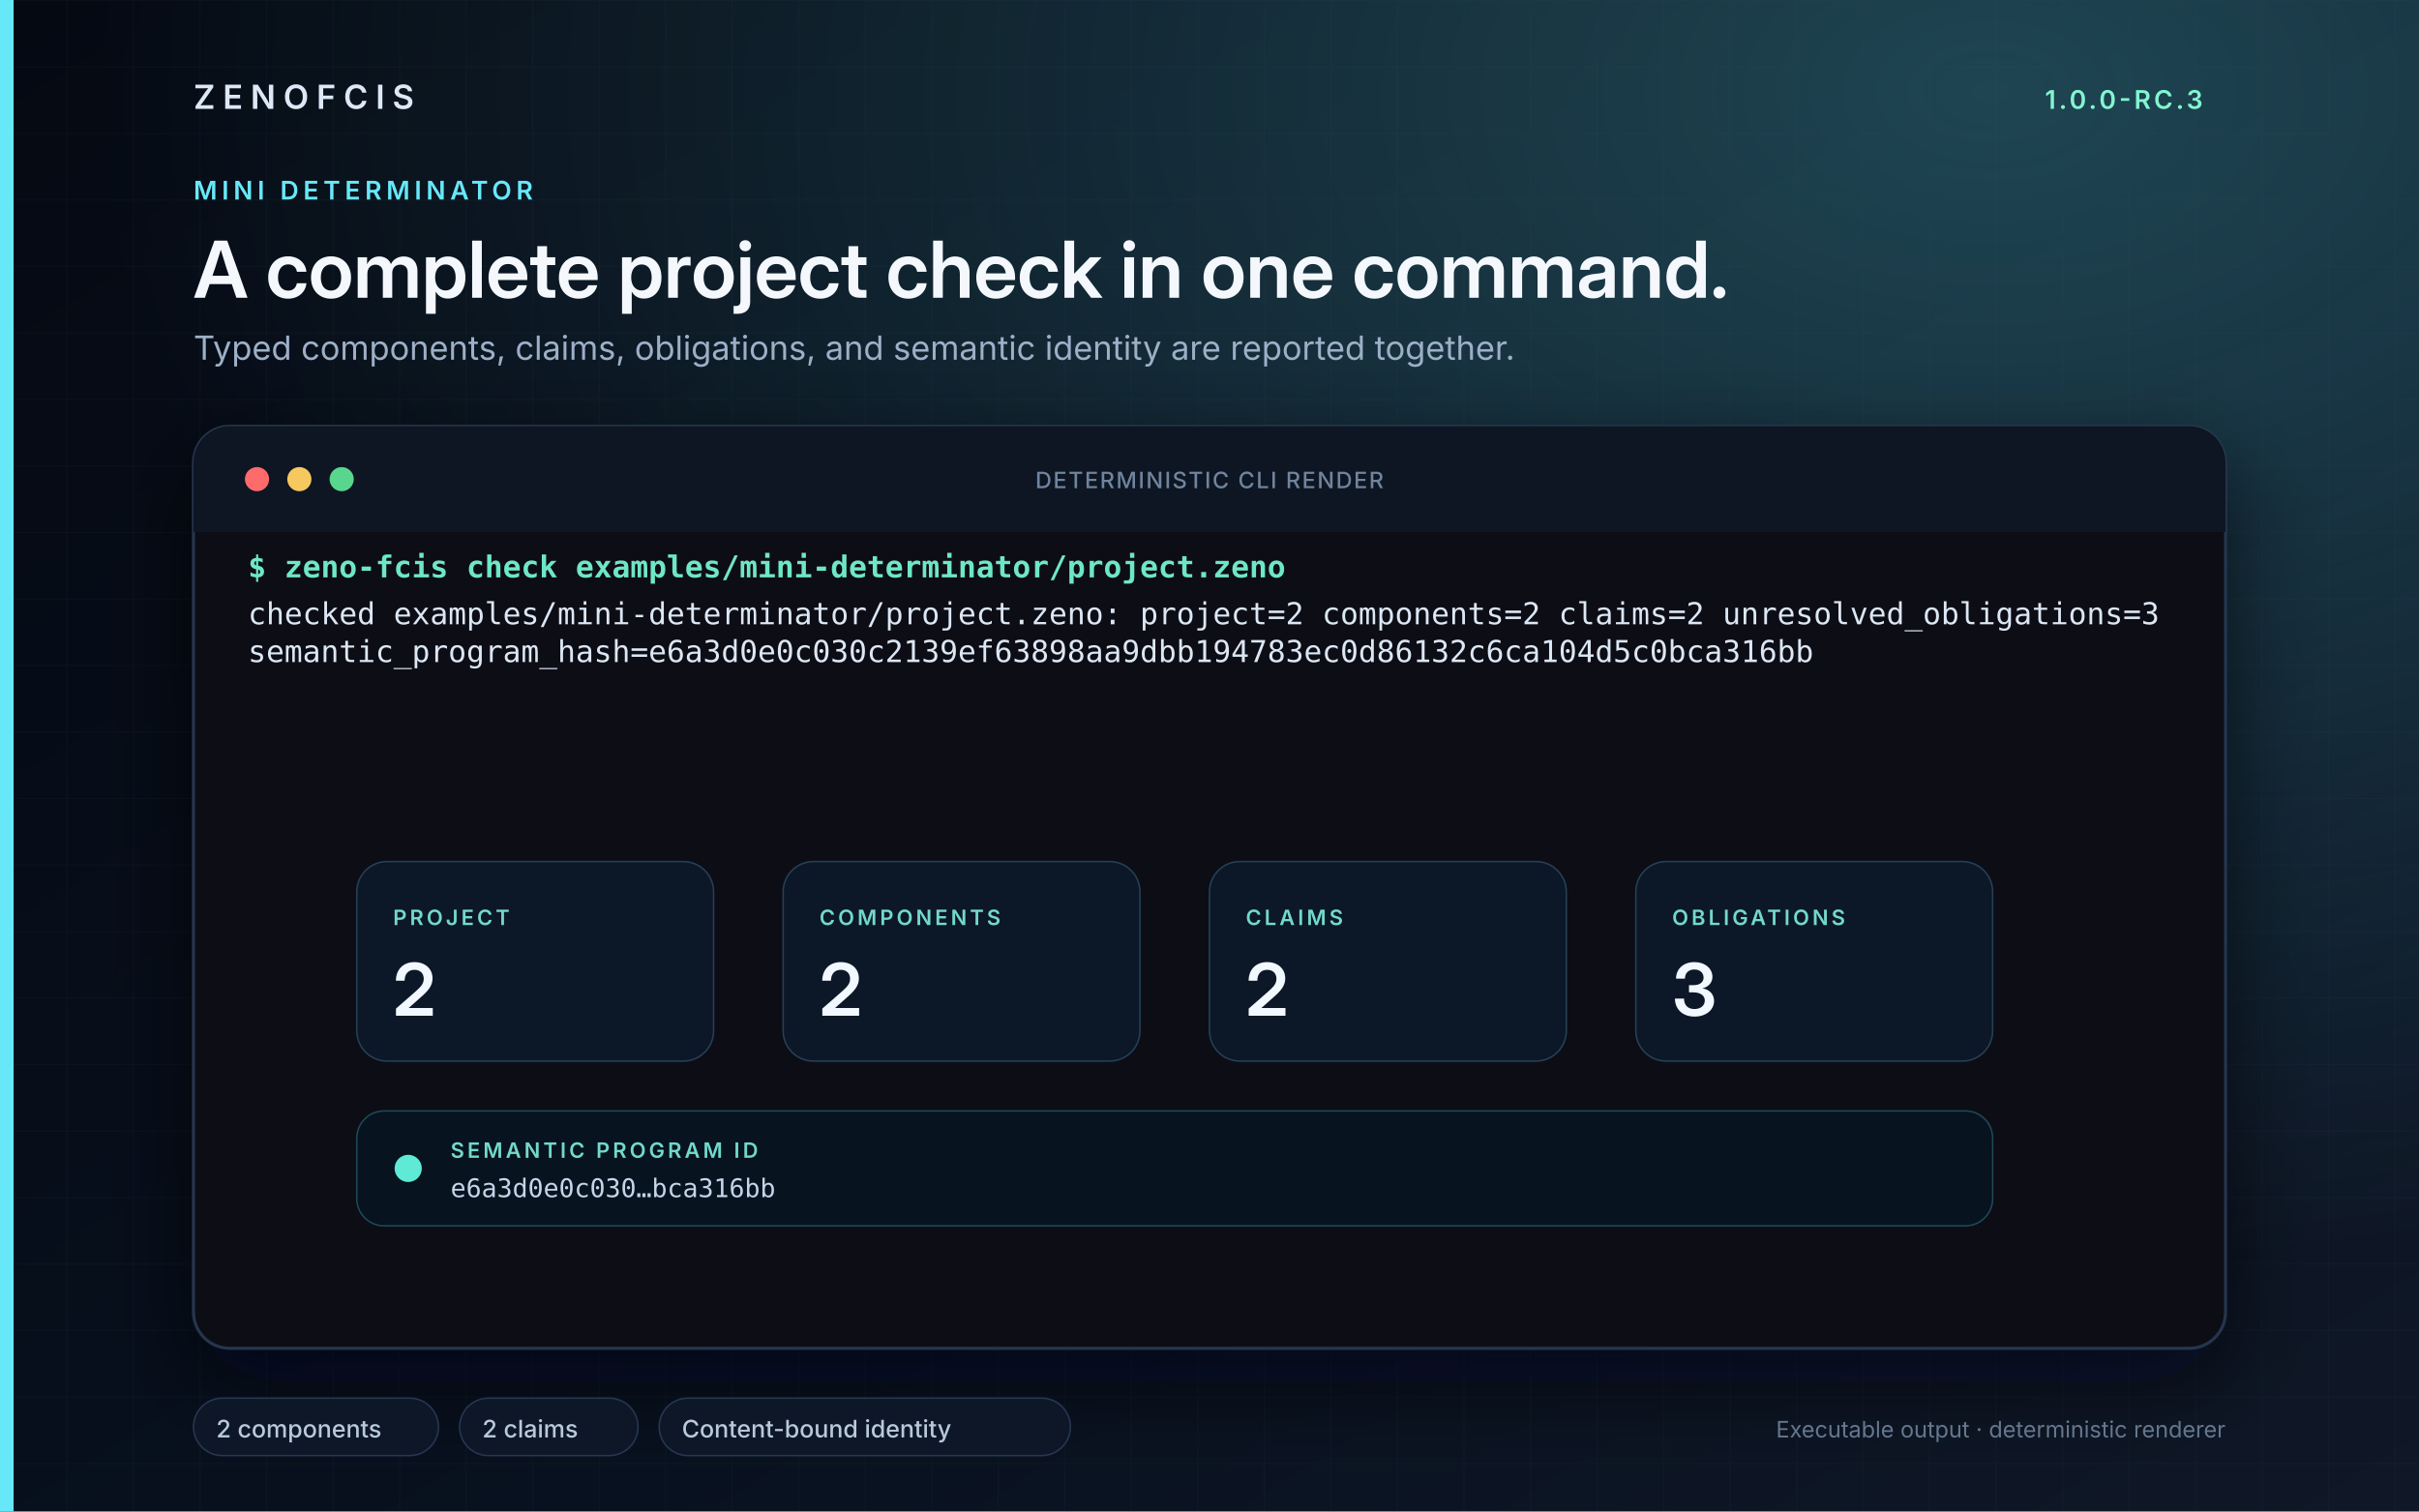
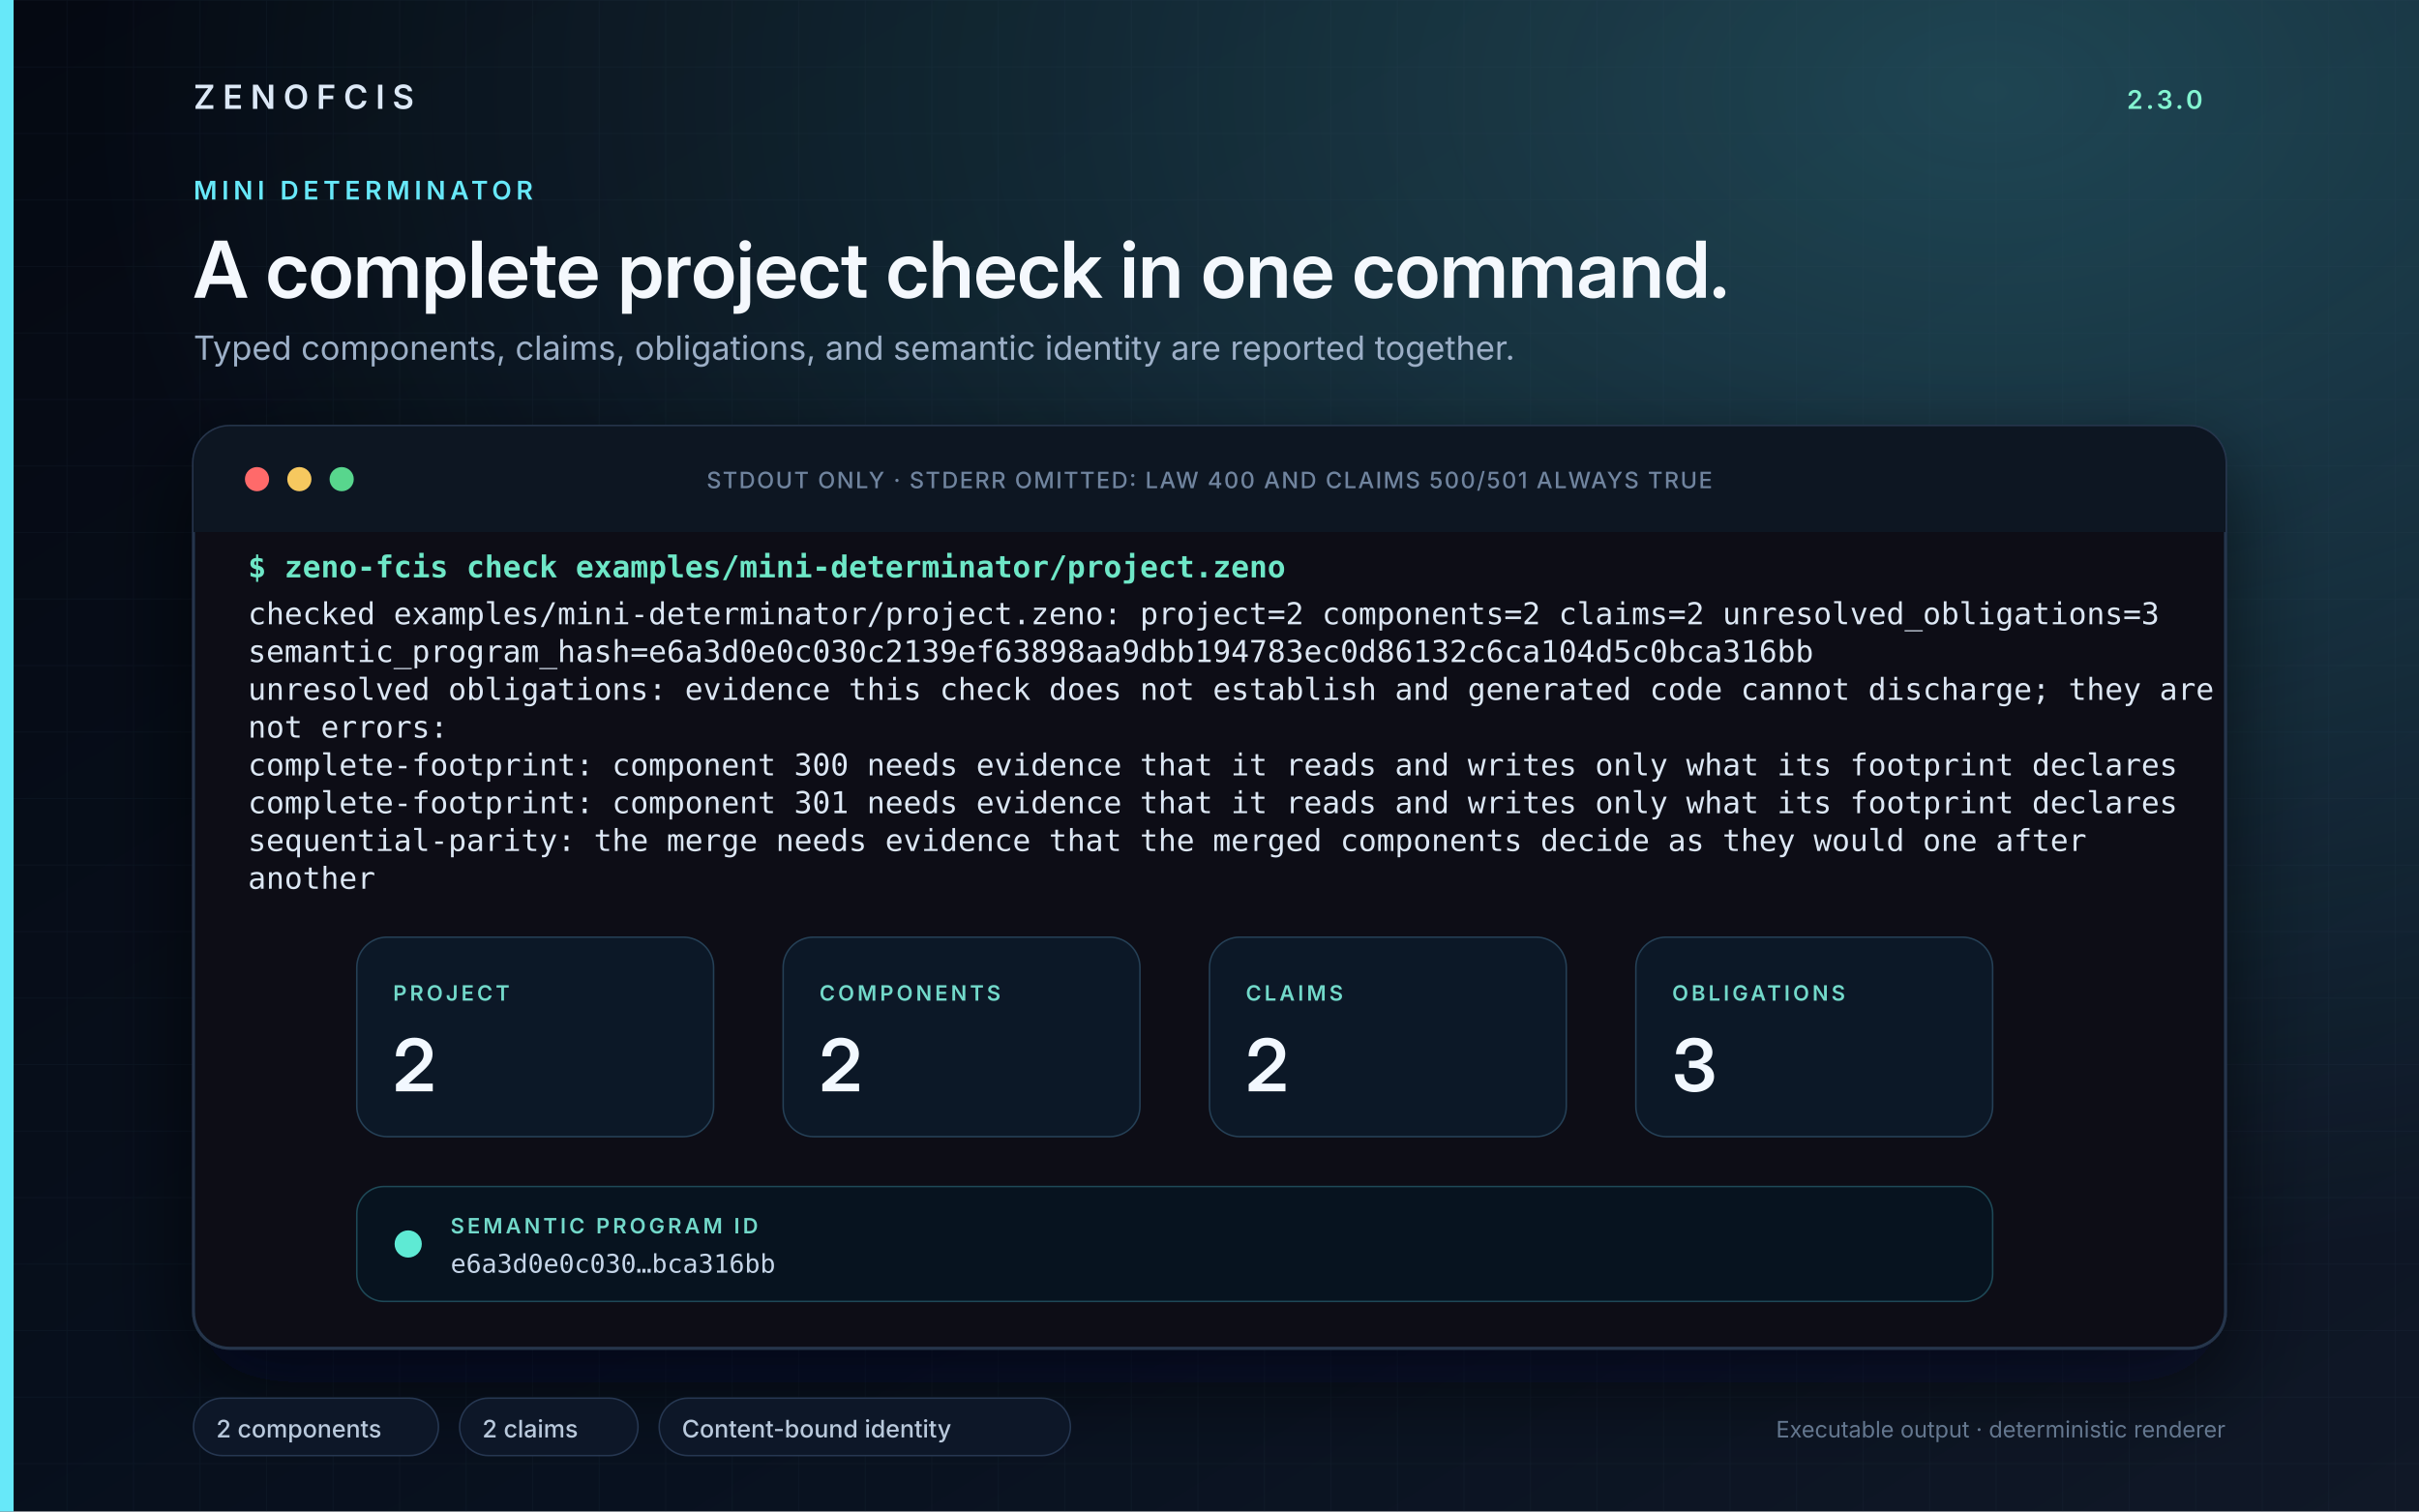
<svg xmlns="http://www.w3.org/2000/svg" width="1600" height="1000" viewBox="0 0 1600 1000" role="img" aria-label="A complete project check in one command.">
  <defs>
    <linearGradient id="background" x1="0" y1="0" x2="1" y2="1">
      <stop offset="0" stop-color="#050912" />
      <stop offset="0.62" stop-color="#08111f" />
      <stop offset="1" stop-color="#101827" />
    </linearGradient>
    <radialGradient id="glow" cx="0.82" cy="0.06" r="0.78">
      <stop offset="0" stop-color="#67e8f9" stop-opacity="0.25" />
      <stop offset="1" stop-color="#67e8f9" stop-opacity="0" />
    </radialGradient>
    <pattern id="grid" width="44" height="44" patternUnits="userSpaceOnUse">
      <path d="M 44 0 L 0 0 0 44" fill="none" stroke="#39506a" stroke-opacity="0.12" stroke-width="1" />
    </pattern>
    <filter id="shadow" x="-20%" y="-20%" width="140%" height="150%">
      <feDropShadow dx="0" dy="22" stdDeviation="30" flood-color="#000611" flood-opacity="0.62" />
    </filter>
  </defs>
  <style>
    .brand { font-family: Inter, sans-serif; font-size: 22px; font-weight: 600; letter-spacing: 5px; fill: #dce8f6; }
    .release { font-family: Inter, sans-serif; font-size: 17px; font-weight: 600; letter-spacing: 2px; fill: #83f5d0; }
    .eyebrow { font-family: Inter, sans-serif; font-size: 17px; font-weight: 600; letter-spacing: 3px; fill: #67e8f9; }
    .title { font-family: 'Inter Display', Inter, sans-serif; font-size: 52px; font-weight: 600; fill: #f4f8fd; }
    .subtitle { font-family: Inter, sans-serif; font-size: 22px; font-weight: 400; fill: #9db0c8; }
    .terminal { font-family: 'DejaVu Sans Mono', monospace; font-size: 20px; font-weight: 400; fill: #dce7f4; }
    .prompt { font-family: 'DejaVu Sans Mono', monospace; font-size: 20px; font-weight: 600; fill: #6ee7c7; }
    .terminal-title { font-family: Inter, sans-serif; font-size: 15px; font-weight: 500; fill: #70849e; letter-spacing: 1px; }
    .badge { font-family: Inter, sans-serif; font-size: 16px; font-weight: 500; fill: #b9c9dc; }
    .footer { font-family: Inter, sans-serif; font-size: 15px; font-weight: 400; fill: #64778f; }
    .node-id { font-family: Inter, sans-serif; font-size: 15px; font-weight: 600; fill: #7de4cb; letter-spacing: 2px; }
    .node-title { font-family: 'DejaVu Sans Mono', monospace; font-size: 25px; font-weight: 600; fill: #ecf7ff; }
    .metric-label { font-family: Inter, sans-serif; font-size: 14px; font-weight: 600; letter-spacing: 2px; fill: #72d9ca; }
    .metric-value { font-family: 'Inter Display', Inter, sans-serif; font-size: 48px; font-weight: 600; fill: #f2f8ff; }
    .hash { font-family: 'DejaVu Sans Mono', monospace; font-size: 17px; font-weight: 400; fill: #c5d5e8; }
    .slot-detail { font-family: Inter, sans-serif; font-size: 14px; font-weight: 400; fill: #8fa5bc; }
  </style>
  <rect width="1600" height="1000" fill="url(#background)" />
  <rect width="1600" height="1000" fill="url(#glow)" />
  <rect width="1600" height="1000" fill="url(#grid)" />
  <rect x="0" y="0" width="9" height="1000" fill="#67e8f9" />
  <text x="128" y="72" class="brand">ZENOFCIS</text>
-   <text x="1457" y="72" text-anchor="end" class="release">1.0.0-RC.3</text>
+   <text x="1457" y="72" text-anchor="end" class="release">2.3.0</text>
  <text x="128" y="132" class="eyebrow">MINI DETERMINATOR</text>
  <text x="128" y="197" class="title">A complete project check in one command.</text>
  <text x="128" y="238" class="subtitle">Typed components, claims, obligations, and semantic identity are reported together.</text>
  <g filter="url(#shadow)">
    <rect x="128" y="282" width="1344" height="610" rx="24" fill="#080e18" stroke="#26364c" stroke-width="2" />
    <rect x="128" y="282" width="1344" height="70" rx="24" fill="#0d1624" />
    <rect x="128" y="328" width="1344" height="24" fill="#0d1624" />
    <circle cx="170" cy="317" r="8" fill="#ff6b6b" />
    <circle cx="198" cy="317" r="8" fill="#f6c85f" />
    <circle cx="226" cy="317" r="8" fill="#58d68d" />
-     <text x="800" y="323" text-anchor="middle" class="terminal-title">DETERMINISTIC CLI RENDER</text>
+     <text x="800" y="323" text-anchor="middle" class="terminal-title">STDOUT ONLY · STDERR OMITTED: LAW 400 AND CLAIMS 500/501 ALWAYS TRUE</text>
  </g>
  <text x="164" y="382" class="prompt">$ zeno-fcis check examples/mini-determinator/project.zeno</text>
  <text x="164" y="413" class="terminal">checked examples/mini-determinator/project.zeno: project=2 components=2 claims=2 unresolved_obligations=3</text>
  <text x="164" y="438" class="terminal">  semantic_program_hash=e6a3d0e0c030c2139ef63898aa9dbb194783ec0d86132c6ca104d5c0bca316bb</text>
-   <rect x="236" y="570" width="236" height="132" rx="20" fill="#0c1827" stroke="#254056" />
-   <text x="260" y="612" class="metric-label">PROJECT</text>
-   <text x="260" y="672" class="metric-value">2</text>
-   <rect x="518" y="570" width="236" height="132" rx="20" fill="#0c1827" stroke="#254056" />
-   <text x="542" y="612" class="metric-label">COMPONENTS</text>
-   <text x="542" y="672" class="metric-value">2</text>
-   <rect x="800" y="570" width="236" height="132" rx="20" fill="#0c1827" stroke="#254056" />
-   <text x="824" y="612" class="metric-label">CLAIMS</text>
-   <text x="824" y="672" class="metric-value">2</text>
-   <rect x="1082" y="570" width="236" height="132" rx="20" fill="#0c1827" stroke="#254056" />
-   <text x="1106" y="612" class="metric-label">OBLIGATIONS</text>
-   <text x="1106" y="672" class="metric-value">3</text>
-   <rect x="236" y="735" width="1082" height="76" rx="18" fill="#07131f" stroke="#1e4957" />
-   <circle cx="270" cy="773" r="9" fill="#5eead4" />
-   <text x="298" y="766" class="metric-label">SEMANTIC PROGRAM ID</text>
-   <text x="298" y="792" class="hash">e6a3d0e0c030…bca316bb</text>
+   <text x="164" y="463" class="terminal">unresolved obligations: evidence this check does not establish and generated code cannot discharge; they are</text>
+   <text x="164" y="488" class="terminal">  not errors:</text>
+   <text x="164" y="513" class="terminal">  complete-footprint: component 300 needs evidence that it reads and writes only what its footprint declares</text>
+   <text x="164" y="538" class="terminal">  complete-footprint: component 301 needs evidence that it reads and writes only what its footprint declares</text>
+   <text x="164" y="563" class="terminal">  sequential-parity: the merge needs evidence that the merged components decide as they would one after</text>
+   <text x="164" y="588" class="terminal">  another</text>
+   <rect x="236" y="620" width="236" height="132" rx="20" fill="#0c1827" stroke="#254056" />
+   <text x="260" y="662" class="metric-label">PROJECT</text>
+   <text x="260" y="722" class="metric-value">2</text>
+   <rect x="518" y="620" width="236" height="132" rx="20" fill="#0c1827" stroke="#254056" />
+   <text x="542" y="662" class="metric-label">COMPONENTS</text>
+   <text x="542" y="722" class="metric-value">2</text>
+   <rect x="800" y="620" width="236" height="132" rx="20" fill="#0c1827" stroke="#254056" />
+   <text x="824" y="662" class="metric-label">CLAIMS</text>
+   <text x="824" y="722" class="metric-value">2</text>
+   <rect x="1082" y="620" width="236" height="132" rx="20" fill="#0c1827" stroke="#254056" />
+   <text x="1106" y="662" class="metric-label">OBLIGATIONS</text>
+   <text x="1106" y="722" class="metric-value">3</text>
+   <rect x="236" y="785" width="1082" height="76" rx="18" fill="#07131f" stroke="#1e4957" />
+   <circle cx="270" cy="823" r="9" fill="#5eead4" />
+   <text x="298" y="816" class="metric-label">SEMANTIC PROGRAM ID</text>
+   <text x="298" y="842" class="hash">e6a3d0e0c030…bca316bb</text>
  <rect x="128" y="925" width="162" height="38" rx="19" fill="#0d1728" stroke="#263751" />
  <text x="143" y="951" class="badge">2 components</text>
  <rect x="304" y="925" width="118" height="38" rx="19" fill="#0d1728" stroke="#263751" />
  <text x="319" y="951" class="badge">2 claims</text>
  <rect x="436" y="925" width="272" height="38" rx="19" fill="#0d1728" stroke="#263751" />
  <text x="451" y="951" class="badge">Content-bound identity</text>
  <text x="1472" y="951" text-anchor="end" class="footer">Executable output · deterministic renderer</text>
</svg>
